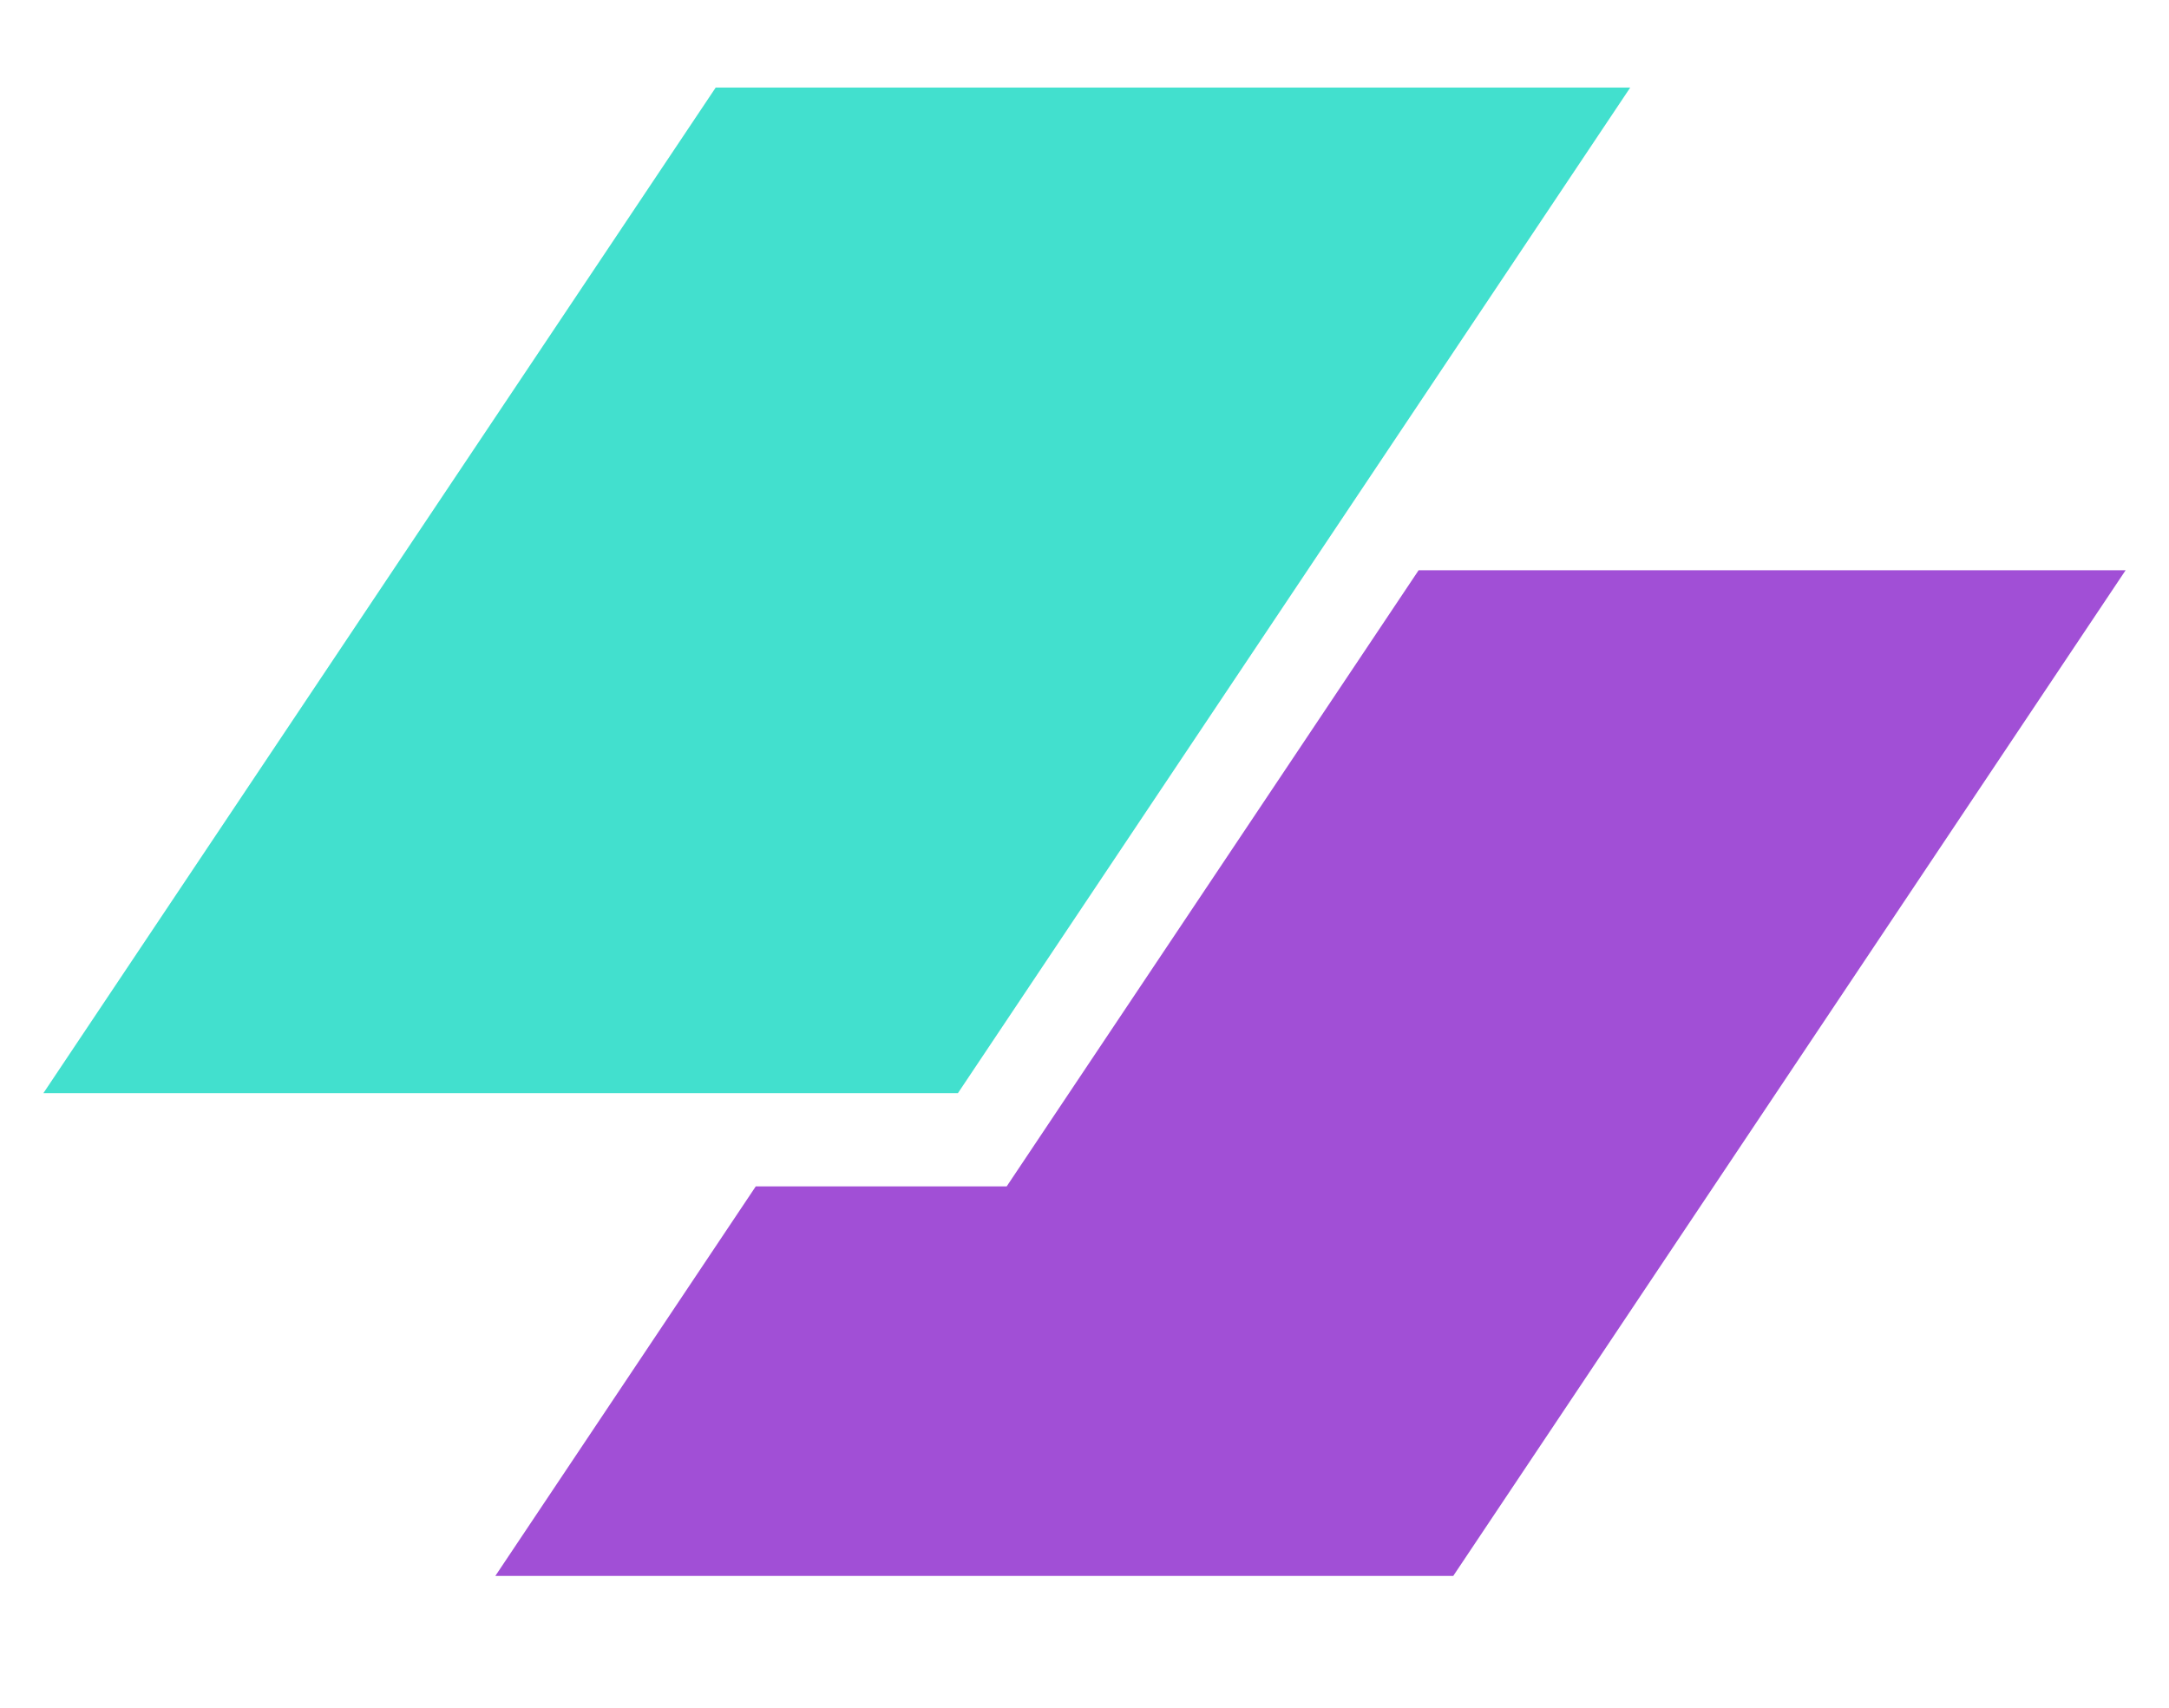
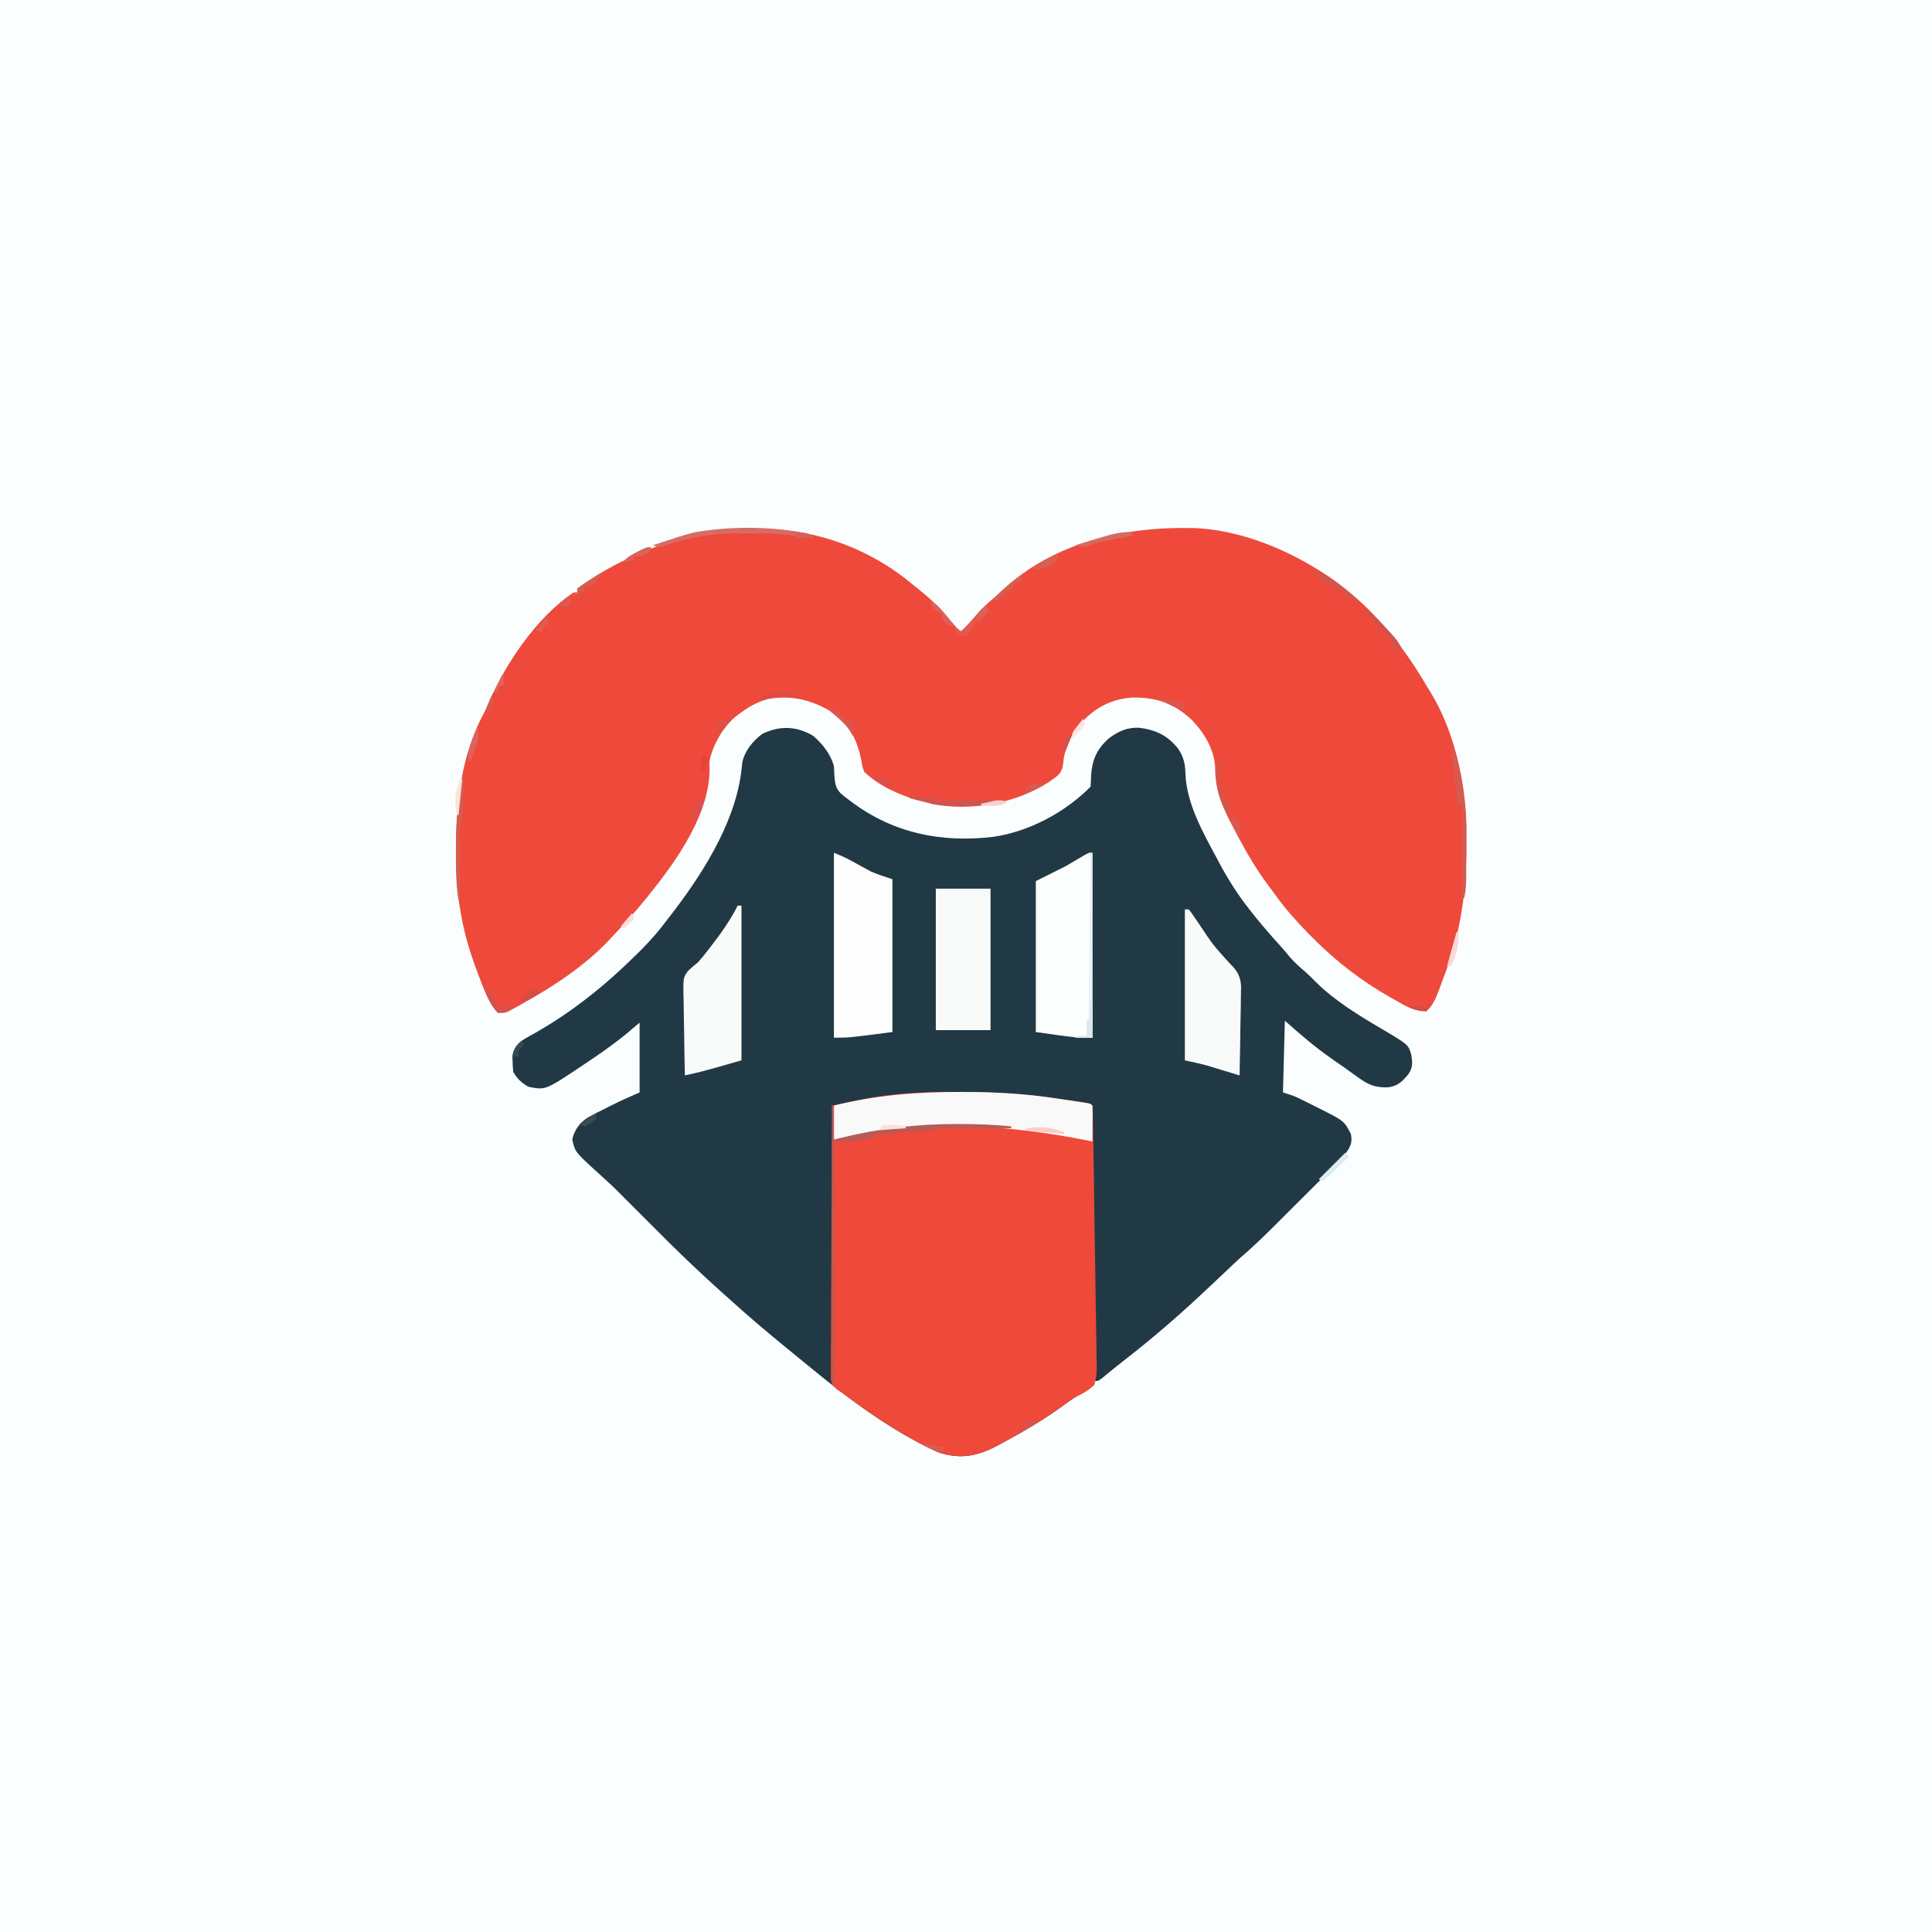
- <svg xmlns="http://www.w3.org/2000/svg" width="47" height="37" viewBox="0 0 47 37" fill="none">
-   <path d="M15.509 1.897H35.326L20.757 23.692H0.94L15.509 1.897Z" fill="#42E0CE" />
-   <path d="M16.377 25.712L10.734 34.154H31.491L46.06 12.359H30.74L21.814 25.712H16.377Z" fill="#A14FD6" />
+ <svg xmlns="http://www.w3.org/2000/svg" version="1.1" width="1024" height="1024">
+   <path d="M0 0 C337.92 0 675.84 0 1024 0 C1024 337.92 1024 675.84 1024 1024 C686.08 1024 348.16 1024 0 1024 C0 686.08 0 348.16 0 0 Z " fill="#FAFEFE" transform="translate(0,0)" />
+   <path d="M0 0 C5.096 4.467 9.076 9.437 11 16 C11.101 17.832 11.183 19.666 11.25 21.5 C11.556 25.372 11.951 27.692 14.625 30.562 C16.04 31.762 17.507 32.899 19 34 C19.503 34.38 20.007 34.76 20.525 35.152 C42.758 51.723 68.162 56.785 95.566 53.531 C114.689 50.685 133.352 40.648 147 27 C147.176 24.984 147.268 22.961 147.312 20.938 C147.847 12.733 150.317 7.205 156.375 1.625 C161.387 -2.272 166.343 -4.583 172.828 -4.281 C181.731 -3.128 187.923 -0.147 193.504 6.898 C196.432 11.387 197.205 14.917 197.312 20.25 C197.923 35.966 206.662 51.373 214 65 C214.536 66.011 214.536 66.011 215.082 67.042 C220.011 76.31 225.408 84.794 232 93 C232.743 93.935 233.485 94.869 234.25 95.832 C238.666 101.313 243.266 106.592 248.012 111.789 C249.596 113.551 251.094 115.331 252.562 117.188 C255.093 120.107 257.783 122.526 260.742 124.996 C262.693 126.728 264.498 128.512 266.32 130.375 C269.677 133.751 273.188 136.716 277 139.562 C277.665 140.062 278.33 140.562 279.015 141.076 C286.08 146.259 293.559 150.75 301.105 155.192 C315.484 163.695 315.484 163.695 317 169 C317.644 173.295 317.918 175.579 315.539 179.262 C312.248 183.13 310.062 185.596 304.827 186.287 C297.744 186.608 293.863 184.784 288.25 180.625 C287.087 179.804 287.087 179.804 285.901 178.967 C284.328 177.852 282.762 176.728 281.203 175.594 C279.24 174.174 277.258 172.795 275.254 171.434 C266.246 165.264 258.168 158.243 250 151 C249.67 163.54 249.34 176.08 249 189 C250.98 189.66 252.96 190.32 255 191 C256.599 191.714 258.183 192.461 259.75 193.242 C260.606 193.669 261.462 194.096 262.344 194.535 C263.22 194.977 264.097 195.419 265 195.875 C265.877 196.309 266.753 196.744 267.656 197.191 C281.405 204.086 281.405 204.086 285 211 C285.651 214.905 285.314 216.48 283.259 219.882 C281.124 222.828 278.93 225.318 276.358 227.885 C275.444 228.802 274.529 229.72 273.586 230.666 C272.594 231.651 271.602 232.636 270.609 233.621 C269.58 234.649 268.551 235.678 267.523 236.706 C265.371 238.857 263.215 241.004 261.057 243.149 C258.311 245.878 255.571 248.614 252.834 251.352 C250.71 253.476 248.583 255.597 246.456 257.717 C245.446 258.724 244.437 259.731 243.428 260.739 C237.784 266.374 232.053 271.808 226 277 C224.643 278.244 223.293 279.495 221.957 280.762 C220.945 281.719 220.945 281.719 219.912 282.696 C219.219 283.353 218.526 284.01 217.812 284.688 C216.321 286.097 214.829 287.506 213.336 288.914 C212.605 289.604 211.873 290.294 211.12 291.005 C203.538 298.14 195.913 305.232 188 312 C187.049 312.819 186.097 313.637 185.117 314.48 C178.318 320.301 171.383 325.914 164.316 331.406 C160.451 334.413 156.666 337.518 152.891 340.637 C151 342 151 342 149 342 C149 342.66 149 343.32 149 344 C147.086 345.375 147.086 345.375 144.375 347 C139.85 349.789 135.534 352.739 131.25 355.875 C121.355 363.038 110.869 369.082 100.125 374.875 C99.448 375.244 98.771 375.614 98.073 375.994 C87.431 381.628 78.795 383.606 67 380 C64.486 378.94 62.106 377.863 59.688 376.625 C59.009 376.28 58.33 375.936 57.631 375.581 C36.947 364.825 17.976 350.751 0 336 C-0.987 335.196 -1.975 334.391 -2.992 333.562 C-4.797 332.09 -6.599 330.615 -8.398 329.137 C-10.15 327.698 -11.906 326.263 -13.664 324.832 C-24.341 316.14 -34.813 307.264 -45 298 C-46.542 296.625 -48.083 295.25 -49.625 293.875 C-61.415 283.251 -72.85 272.292 -84 261 C-85.665 259.332 -87.332 257.665 -89 256 C-89.979 255.021 -90.958 254.042 -91.938 253.062 C-92.44 252.56 -92.943 252.057 -93.461 251.539 C-95.762 249.238 -95.762 249.238 -98.062 246.938 C-98.561 246.44 -99.059 245.943 -99.572 245.43 C-100.857 244.143 -102.134 242.847 -103.41 241.551 C-105.428 239.564 -107.468 237.638 -109.559 235.73 C-110.192 235.151 -110.826 234.572 -111.479 233.975 C-112.777 232.79 -114.079 231.611 -115.385 230.436 C-126.218 220.482 -126.218 220.482 -127.688 213.938 C-126.477 208.765 -123.905 205.276 -119.547 202.357 C-116.61 200.732 -113.64 199.223 -110.625 197.75 C-109.609 197.234 -108.593 196.719 -107.547 196.188 C-102.417 193.603 -97.29 191.267 -92 189 C-92 176.79 -92 164.58 -92 152 C-94.083 153.774 -96.166 155.548 -98.312 157.375 C-105.897 163.657 -113.933 169.181 -122.125 174.625 C-122.717 175.02 -123.309 175.414 -123.918 175.821 C-141.944 187.814 -141.944 187.814 -151 186 C-154.428 183.977 -157.208 181.584 -159 178 C-159.173 176.235 -159.267 174.461 -159.312 172.688 C-159.35 171.743 -159.387 170.798 -159.426 169.824 C-158.86 166.073 -157.694 164.664 -155 162 C-152.594 160.343 -150.064 158.959 -147.5 157.562 C-127.336 146.11 -109.981 132.078 -93.562 115.812 C-92.721 114.981 -91.88 114.149 -91.014 113.292 C-85.894 108.145 -81.331 102.821 -77 97 C-75.869 95.532 -74.738 94.065 -73.605 92.598 C-56.864 70.531 -39.709 42.771 -37.652 14.594 C-36.495 8.218 -32.141 2.864 -27 -1 C-17.855 -5.53 -8.751 -5.187 0 0 Z " fill="#213945" transform="translate(431,390)" />
+   <path d="M0 0 C0.98 0.785 1.959 1.57 2.969 2.379 C8.888 7.151 14.201 12.078 19 18 C20.143 19.336 21.288 20.67 22.438 22 C23.283 22.99 24.129 23.98 25 25 C27.935 22.154 30.668 19.243 33.312 16.125 C36.291 12.69 39.45 9.702 42.922 6.773 C44.316 5.584 45.681 4.358 47.016 3.102 C74.67 -22.811 112.135 -30.989 148.907 -30.119 C171.088 -29.268 194.205 -20.497 213 -9 C214.057 -8.366 215.114 -7.732 216.203 -7.078 C239.897 7.932 257.793 29.06 271.833 53.023 C272.779 54.625 273.758 56.208 274.746 57.785 C286.919 78.074 293.011 105.423 293.238 128.941 C293.248 129.778 293.258 130.615 293.268 131.477 C293.502 156.631 291.588 179.186 283 203 C282.707 203.82 282.413 204.64 282.111 205.485 C281.217 207.955 280.302 210.417 279.375 212.875 C278.96 213.99 278.96 213.99 278.536 215.128 C276.923 219.261 275.417 223.038 272 226 C265.681 226.251 260.736 223.056 255.375 220 C254.493 219.505 253.612 219.01 252.704 218.501 C237.665 209.945 224.255 199.649 212.062 187.375 C211.189 186.498 210.316 185.62 209.417 184.716 C203.173 178.363 197.41 171.861 192.191 164.645 C190.96 162.945 189.701 161.269 188.438 159.594 C182.147 151.15 176.883 142.318 172 133 C171.523 132.11 171.046 131.221 170.554 130.304 C164.704 119.305 160.026 110.032 160.078 97.449 C159.857 87.686 154.523 78.8 147.965 71.84 C138.378 62.794 128.97 59.463 115.961 59.727 C104.861 60.493 96.55 65.075 89.031 73.102 C83.854 79.31 80.161 86.153 79.562 94.312 C79.017 97.887 78.558 99.415 75.797 101.727 C74.907 102.357 74.907 102.357 74 103 C73.242 103.544 72.484 104.088 71.703 104.648 C54.436 115.818 30.764 120.023 10.562 116.25 C9.035 115.859 7.514 115.441 6 115 C5.014 114.755 4.028 114.51 3.012 114.258 C-7.243 111.482 -18.309 106.499 -26 99 C-26.969 96.117 -26.969 96.117 -27.5 92.875 C-29.576 82.634 -33.492 74.384 -42 68 C-53.337 61.157 -63.509 58.288 -76.824 60.461 C-83.011 62.112 -87.987 65.065 -93 69 C-93.617 69.48 -94.235 69.959 -94.871 70.453 C-100.995 75.854 -106.778 85.785 -108 94 C-107.977 95.005 -107.954 96.011 -107.93 97.047 C-107.582 120.601 -124.714 145.215 -139 163 C-140.104 164.4 -140.104 164.4 -141.23 165.828 C-147.176 173.186 -153.502 180.133 -160 187 C-160.638 187.681 -161.276 188.361 -161.934 189.062 C-174.759 202.349 -190.753 212.897 -206.812 221.812 C-207.762 222.347 -208.711 222.881 -209.689 223.431 C-211.028 224.155 -211.028 224.155 -212.395 224.895 C-213.187 225.326 -213.98 225.758 -214.796 226.202 C-217.383 227.139 -218.488 227.069 -221 226 C-225.063 221.068 -227.152 215.226 -229.438 209.312 C-229.831 208.295 -230.225 207.278 -230.631 206.23 C-233.008 199.955 -235.151 193.673 -236.875 187.188 C-237.053 186.522 -237.232 185.857 -237.416 185.171 C-241.061 170.52 -242.528 156.18 -242.375 141.125 C-242.37 140.294 -242.365 139.463 -242.36 138.607 C-242.194 114.998 -239.342 90.283 -228.107 69.1 C-226.87 66.823 -226.87 66.823 -225.562 63.625 C-216.236 41.987 -199.915 17.427 -180 4 C-179.34 4 -178.68 4 -178 4 C-178 3.34 -178 2.68 -178 2 C-176.649 0.83 -176.649 0.83 -174.73 -0.469 C-173.66 -1.194 -173.66 -1.194 -172.567 -1.935 C-120.063 -36.466 -50.774 -42.514 0 0 Z " fill="#EE493A" transform="translate(484,310)" />
+   <path d="M0 0 C1.261 0.001 1.261 0.001 2.547 0.002 C18.839 0.046 34.815 0.953 50.928 3.407 C53.237 3.758 55.547 4.096 57.857 4.434 C59.331 4.653 60.804 4.873 62.277 5.094 C62.966 5.195 63.654 5.296 64.363 5.4 C69.134 6.134 69.134 6.134 70.25 7.25 C70.383 9.144 70.446 11.043 70.482 12.942 C70.508 14.178 70.534 15.415 70.56 16.689 C70.584 18.072 70.607 19.455 70.63 20.838 C70.657 22.285 70.685 23.732 70.713 25.179 C70.963 38.405 71.137 51.633 71.293 64.86 C71.41 74.64 71.562 84.417 71.762 94.196 C71.898 101.069 71.993 107.941 72.057 114.815 C72.096 118.922 72.154 123.026 72.258 127.131 C72.356 130.998 72.401 134.861 72.406 138.729 C72.417 140.146 72.447 141.562 72.497 142.977 C72.644 147.284 72.604 151.14 71.25 155.25 C67.95 158.479 64.397 160.303 60.25 162.25 C59.023 163.066 57.815 163.914 56.641 164.805 C45.736 172.861 34.303 179.694 22.375 186.125 C21.698 186.494 21.021 186.864 20.323 187.244 C9.681 192.878 1.045 194.856 -10.75 191.25 C-13.264 190.19 -15.644 189.113 -18.062 187.875 C-18.741 187.53 -19.42 187.186 -20.119 186.831 C-35.096 179.043 -49.242 169.345 -62.75 159.25 C-63.6 158.688 -64.451 158.125 -65.327 157.546 C-67.75 155.25 -67.75 155.25 -68.365 152.446 C-68.361 151.359 -68.356 150.271 -68.351 149.15 C-68.358 147.9 -68.365 146.649 -68.372 145.36 C-68.354 143.977 -68.336 142.593 -68.318 141.21 C-68.316 139.751 -68.317 138.293 -68.32 136.834 C-68.321 132.875 -68.292 128.917 -68.257 124.959 C-68.226 120.822 -68.223 116.684 -68.217 112.547 C-68.201 104.713 -68.16 96.879 -68.11 89.045 C-68.054 80.126 -68.027 71.208 -68.002 62.289 C-67.949 43.942 -67.861 25.596 -67.75 7.25 C-64.721 6.602 -61.691 5.959 -58.661 5.315 C-57.81 5.133 -56.959 4.951 -56.082 4.764 C-49.437 3.356 -42.819 2.223 -36.062 1.5 C-34.925 1.378 -33.787 1.256 -32.614 1.13 C-21.748 0.107 -10.907 -0.013 0 0 Z " fill="#EE4939" transform="translate(508.75,578.75)" />
+   <path d="M0 0 C3.19 1.276 5.94 2.428 8.891 4.059 C9.956 4.638 9.956 4.638 11.043 5.229 C12.501 6.027 13.956 6.829 15.41 7.635 C16.126 8.022 16.841 8.409 17.578 8.809 C18.211 9.157 18.845 9.506 19.497 9.865 C23.208 11.548 27.135 12.712 31 14 C31 40.73 31 67.46 31 95 C8 98 8 98 0 98 C0 65.66 0 33.32 0 0 Z " fill="#FDFDFD" transform="translate(442,452)" />
+   <path d="M0 0 C0 32.34 0 64.68 0 98 C-9 98 -9 98 -30 95 C-30 68.6 -30 42.2 -30 15 C-24.72 12.36 -19.44 9.72 -14 7 C-9.109 4.159 -9.109 4.159 -4.258 1.25 C-2 0 -2 0 0 0 Z " fill="#FCFDFD" transform="translate(579,452)" />
+   <path d="M0 0 C0.84 0.001 1.681 0.001 2.547 0.002 C18.839 0.046 34.815 0.953 50.928 3.407 C53.237 3.758 55.547 4.096 57.857 4.434 C59.331 4.653 60.804 4.873 62.277 5.094 C62.966 5.195 63.654 5.296 64.363 5.4 C69.134 6.134 69.134 6.134 70.25 7.25 C70.337 8.666 70.357 10.086 70.348 11.504 C70.344 12.358 70.341 13.212 70.338 14.092 C70.33 14.99 70.321 15.887 70.312 16.812 C70.308 17.714 70.303 18.616 70.299 19.545 C70.287 21.78 70.271 24.015 70.25 26.25 C69.579 26.114 68.907 25.978 68.216 25.839 C25.183 17.242 -17.131 14.637 -60.145 24.48 C-63.75 25.25 -63.75 25.25 -66.75 25.25 C-66.75 19.31 -66.75 13.37 -66.75 7.25 C-44.647 1.724 -22.717 -0.026 0 0 Z " fill="#FAF9F9" transform="translate(508.75,578.75)" />
+   <path d="M0 0 C9.57 0 19.14 0 29 0 C29 24.75 29 49.5 29 75 C19.43 75 9.86 75 0 75 C0 50.25 0 25.5 0 0 Z " fill="#F9FBFB" transform="translate(496,471)" />
+   <path d="M0 0 C0.66 0 1.32 0 2 0 C2 27.06 2 54.12 2 82 C-19 88 -19 88 -28 90 C-28.178 82.581 -28.3 75.162 -28.385 67.74 C-28.42 65.217 -28.467 62.695 -28.528 60.172 C-28.613 56.54 -28.653 52.91 -28.684 49.277 C-28.72 48.154 -28.756 47.031 -28.793 45.874 C-28.797 38.164 -28.797 38.164 -26.493 34.798 C-24.744 33.05 -22.931 31.539 -21 30 C-19.107 27.889 -17.364 25.676 -15.625 23.438 C-15.162 22.846 -14.7 22.255 -14.223 21.646 C-9.012 14.877 -3.828 7.656 0 0 Z " fill="#F9FBFB" transform="translate(391,480)" />
+   <path d="M0 0 C0.66 0 1.32 0 2 0 C3.202 1.402 3.202 1.402 4.539 3.367 C5.033 4.083 5.527 4.799 6.036 5.537 C6.561 6.309 7.085 7.08 7.625 7.875 C14.91 18.841 14.91 18.841 23.704 28.546 C27.657 32.393 29.467 35.199 29.795 40.773 C29.794 42.974 29.755 45.175 29.684 47.375 C29.674 48.54 29.664 49.705 29.654 50.906 C29.615 54.605 29.527 58.301 29.438 62 C29.402 64.517 29.37 67.034 29.342 69.551 C29.265 75.702 29.148 81.851 29 88 C28.441 87.829 27.883 87.657 27.307 87.481 C24.726 86.692 22.145 85.909 19.562 85.125 C18.684 84.856 17.806 84.586 16.9 84.309 C16.027 84.044 15.154 83.78 14.254 83.508 C13.068 83.146 13.068 83.146 11.858 82.778 C7.941 81.712 3.963 80.881 0 80 C0 53.6 0 27.2 0 0 Z " fill="#F9FBFB" transform="translate(628,482)" />
+   <path d="M0 0 C0.33 0 0.66 0 1 0 C1 5.94 1 11.88 1 18 C2.965 17.511 2.965 17.511 4.969 17.012 C25.256 12.09 44.898 9.732 65.75 9.75 C66.519 9.751 67.289 9.751 68.081 9.752 C77.092 9.778 86.03 10.067 95 11 C95 11.33 95 11.66 95 12 C93.794 11.995 92.587 11.99 91.344 11.984 C86.884 11.966 82.425 11.955 77.965 11.945 C76.032 11.94 74.099 11.933 72.165 11.925 C69.393 11.912 66.62 11.907 63.848 11.902 C62.978 11.897 62.108 11.892 61.212 11.887 C59.141 11.887 57.07 11.938 55 12 C54.67 12.33 54.34 12.66 54 13 C51.038 13.212 48.091 13.377 45.125 13.5 C43.482 13.569 41.838 13.642 40.195 13.719 C39.463 13.749 38.731 13.779 37.977 13.811 C35.789 13.946 35.789 13.946 33 15 C31.272 15.068 29.542 15.085 27.812 15.062 C26.911 15.053 26.01 15.044 25.082 15.035 C24.395 15.024 23.708 15.012 23 15 C23 15.66 23 16.32 23 17 C22.374 17.061 21.747 17.121 21.102 17.184 C19.876 17.309 19.876 17.309 18.625 17.438 C17.813 17.519 17.001 17.6 16.164 17.684 C13.957 17.891 13.957 17.891 12 19 C8.37 19 4.74 19 1 19 C1 61.57 1 104.14 1 148 C0.67 148 0.34 148 0 148 C0 99.16 0 50.32 0 0 Z " fill="#B65A56" transform="translate(441,586)" />
+   <path d="M0 0 C0.898 0.126 1.797 0.252 2.722 0.382 C9.038 1.359 9.038 1.359 12.438 3.625 C10.792 3.652 9.146 3.671 7.5 3.688 C6.125 3.705 6.125 3.705 4.723 3.723 C2.438 3.625 2.438 3.625 1.438 2.625 C-7.231 1.072 -16.28 1.343 -25.062 1.312 C-25.817 1.31 -26.571 1.307 -27.347 1.304 C-41.035 1.291 -52.983 2.975 -65.938 7.438 C-69.504 8.606 -70.237 8.702 -73.562 7.625 C-52.577 0.71 -52.577 0.71 -43.562 -0.375 C-42.696 -0.485 -41.83 -0.594 -40.938 -0.707 C-27.281 -2.13 -13.586 -1.916 0 0 Z " fill="#D66D64" transform="translate(419.5625,281.375)" />
+   <path d="M0 0 C0.66 0 1.32 0 2 0 C2 32.34 2 64.68 2 98 C-0.97 98 -3.94 98 -7 98 C-7 97.67 -7 97.34 -7 97 C-5.02 97 -3.04 97 -1 97 C-1 94.36 -1 91.72 -1 89 C-0.67 89 -0.34 89 0 89 C0.33 60.29 0.66 31.58 1 2 C0.34 1.67 -0.32 1.34 -1 1 C-0.67 0.67 -0.34 0.34 0 0 Z " fill="#E6F2F9" transform="translate(577,452)" />
+   <path d="M0 0 C1.964 2.946 2.526 4.652 3.254 8.043 C3.469 9.035 3.683 10.027 3.904 11.049 C4.122 12.085 4.339 13.12 4.562 14.188 C4.784 15.204 5.005 16.22 5.232 17.268 C7.124 26.118 8.155 34.537 8.133 43.574 C8.134 44.461 8.135 45.348 8.136 46.262 C8.136 48.123 8.135 49.985 8.13 51.846 C8.125 54.69 8.13 57.533 8.137 60.377 C8.136 62.193 8.135 64.008 8.133 65.824 C8.135 66.67 8.137 67.516 8.139 68.388 C8.123 72.391 7.997 76.093 7 80 C6.67 80 6.34 80 6 80 C6 63.83 6 47.66 6 31 C5.34 31 4.68 31 4 31 C2.605 20.674 1.277 10.341 0 0 Z " fill="#D25C53" transform="translate(769,396)" />
+   <path d="M0 0 C0.33 0 0.66 0 1 0 C0.861 3.938 0.713 7.875 0.562 11.812 C0.523 12.932 0.484 14.052 0.443 15.205 C0.401 16.278 0.36 17.351 0.316 18.457 C0.28 19.447 0.243 20.437 0.205 21.456 C0 24 0 24 -1 27 C-1.085 29.877 -1.116 32.729 -1.098 35.605 C-1.096 36.445 -1.095 37.284 -1.093 38.149 C-1.088 40.828 -1.075 43.508 -1.062 46.188 C-1.057 48.005 -1.053 49.822 -1.049 51.639 C-1.038 56.092 -1.021 60.546 -1 65 C-1.33 65 -1.66 65 -2 65 C-2.836 59.884 -3.172 54.894 -3.203 49.707 C-3.21 48.926 -3.217 48.146 -3.224 47.342 C-3.241 44.832 -3.247 42.322 -3.25 39.812 C-3.252 38.963 -3.255 38.113 -3.257 37.237 C-3.27 24.599 -2.676 12.394 0 0 Z " fill="#D65B4F" transform="translate(245,412)" />
+   <path d="M0 0 C2.25 0.141 4.5 0.288 6.75 0.438 C8.629 0.559 8.629 0.559 10.547 0.684 C14 1 14 1 15.781 1.514 C18.863 2.189 21.8 2.111 24.953 2.098 C25.943 2.096 25.943 2.096 26.954 2.093 C29.053 2.088 31.151 2.075 33.25 2.062 C34.677 2.057 36.104 2.053 37.531 2.049 C41.021 2.038 44.51 2.021 48 2 C41.672 5.317 35.248 5.194 28.25 5.188 C27.358 5.187 26.465 5.186 25.546 5.185 C19.48 5.129 13.859 4.649 8 3 C6.459 2.624 4.917 2.249 3.375 1.875 C2.261 1.586 1.147 1.298 0 1 C0 0.67 0 0.34 0 0 Z " fill="#D0544D" transform="translate(482,422)" />
+   <path d="M0 0 C0.33 0.99 0.66 1.98 1 3 C-1.312 6.188 -1.312 6.188 -4 9 C-4.66 9 -5.32 9 -6 9 C-6.268 9.598 -6.536 10.196 -6.812 10.812 C-8.041 13.076 -8.89 14.515 -11 16 C-13.688 15.688 -13.688 15.688 -16 15 C-16.33 13.68 -16.66 12.36 -17 11 C-15.68 11.99 -14.36 12.98 -13 14 C-12.229 13.073 -11.458 12.146 -10.664 11.191 C-9.651 9.982 -8.638 8.772 -7.625 7.562 C-7.117 6.951 -6.609 6.339 -6.086 5.709 C-2.227 1.113 -2.227 1.113 0 0 Z " fill="#E15A4D" transform="translate(523,321)" />
+   <path d="M0 0 C8.964 3.89 16.216 10.026 23 17 C22.34 17.33 21.68 17.66 21 18 C21 17.34 21 16.68 21 16 C19.68 15.67 18.36 15.34 17 15 C17 14.34 17 13.68 17 13 C16.34 13 15.68 13 15 13 C15 12.34 15 11.68 15 11 C14.165 10.845 14.165 10.845 13.312 10.688 C9.444 9.537 6.335 7.224 3 5 C3 4.34 3 3.68 3 3 C2.01 2.67 1.02 2.34 0 2 C0 1.34 0 0.68 0 0 Z " fill="#D25650" transform="translate(697,302)" />
+   <path d="M0 0 C4.654 3.723 8.776 7.754 12.812 12.125 C13.292 12.64 13.772 13.154 14.267 13.685 C16.651 16.299 18.64 18.715 20 22 C18.68 22 17.36 22 16 22 C15.771 21.29 15.541 20.579 15.305 19.848 C13.732 16.414 11.705 14.189 9.125 11.438 C8.261 10.508 7.398 9.579 6.508 8.621 C4.933 6.975 3.327 5.358 1.68 3.785 C0 2 0 2 0 0 Z " fill="#D1524C" transform="translate(723,322)" />
+   <path d="M0 0 C0 0.66 0 1.32 0 2 C-0.862 2.166 -0.862 2.166 -1.741 2.335 C-4.37 2.844 -6.997 3.36 -9.625 3.875 C-10.529 4.049 -11.432 4.223 -12.363 4.402 C-16.159 5.15 -19.742 5.909 -23.398 7.195 C-26.223 8.069 -27.254 7.822 -30 7 C-26.772 6.017 -23.542 5.039 -20.312 4.062 C-19.4 3.785 -18.488 3.507 -17.549 3.221 C-16.663 2.953 -15.776 2.686 -14.863 2.41 C-14.052 2.164 -13.24 1.918 -12.404 1.664 C-8.191 0.5 -4.376 -0.125 0 0 Z " fill="#D56A61" transform="translate(600,282)" />
+   <path d="M0 0 C0.66 0 1.32 0 2 0 C2.672 1.289 3.337 2.581 4 3.875 C4.371 4.594 4.742 5.314 5.125 6.055 C6 8 6 8 6 10 C9.3 9.67 12.6 9.34 16 9 C12.375 11.718 11.191 12.418 7 13 C3.303 8.92 1.741 5.136 0 0 Z " fill="#D0534F" transform="translate(257,524)" />
+   <path d="M0 0 C0.33 0 0.66 0 1 0 C1 6.27 1 12.54 1 19 C-1.97 19 -4.94 19 -8 19 C-8 18.67 -8 18.34 -8 18 C-6.02 18 -4.04 18 -2 18 C-2 15.36 -2 12.72 -2 10 C-1.67 10 -1.34 10 -1 10 C-0.67 6.7 -0.34 3.4 0 0 Z " fill="#DEE8EC" transform="translate(578,531)" />
+   <path d="M0 0 C0.33 0 0.66 0 1 0 C1.014 0.978 1.028 1.957 1.043 2.965 C1.309 10.273 1.656 16.029 6.039 22.168 C7 24 7 24 6.648 26.238 C6.434 26.82 6.22 27.401 6 28 C-0.07 18.462 -0.748 10.911 0 0 Z " fill="#D0574B" transform="translate(645,404)" />
+   <path d="M0 0 C0.66 0.66 1.32 1.32 2 2 C-2.474 6.596 -7.081 10.884 -12 15 C-12.66 14.67 -13.32 14.34 -14 14 C-9.38 9.38 -4.76 4.76 0 0 Z " fill="#DBEBF1" transform="translate(713,611)" />
+   <path d="M0 0 C0.33 0.66 0.66 1.32 1 2 C0.34 2 -0.32 2 -1 2 C-1.227 2.639 -1.454 3.279 -1.688 3.938 C-3 6 -3 6 -5.625 6.75 C-6.801 6.874 -6.801 6.874 -8 7 C-8 7.66 -8 8.32 -8 9 C-10.375 10.688 -10.375 10.688 -13 12 C-13.66 11.67 -14.32 11.34 -15 11 C-14.01 10.67 -13.02 10.34 -12 10 C-12 9.34 -12 8.68 -12 8 C-10.026 6.537 -8.068 5.193 -6 3.875 C-5.428 3.502 -4.855 3.13 -4.266 2.746 C-2.848 1.824 -1.424 0.911 0 0 Z " fill="#D85C4D" transform="translate(318,304)" />
+   <path d="M0 0 C0.33 0 0.66 0 1 0 C1.373 6.971 0.146 11.708 -3 18 C-3.66 18 -4.32 18 -5 18 C-3.37 11.989 -1.729 5.983 0 0 Z " fill="#FAD8D7" transform="translate(772,494)" />
+   <path d="M0 0 C0.33 0.99 0.66 1.98 1 3 C-0.65 3.66 -2.3 4.32 -4 5 C-4 5.66 -4 6.32 -4 7 C-5.979 8.364 -7.982 9.694 -10 11 C-11.794 12.624 -11.794 12.624 -13 14 C-13.66 13.67 -14.32 13.34 -15 13 C-10.358 8.097 -5.507 3.905 0 0 Z " fill="#D75C51" transform="translate(541,305)" />
+   <path d="M0 0 C1.981 6.509 -1.651 12.915 -4 19 C-5.793 14.833 -4.012 11.253 -2.562 7.25 C-2.198 6.204 -2.198 6.204 -1.826 5.137 C-1.227 3.421 -0.615 1.71 0 0 Z " fill="#D9665D" transform="translate(253,385)" />
+   <path d="M0 0 C-1.205 3.616 -2.072 3.947 -5.312 5.75 C-6.482 6.423 -6.482 6.423 -7.676 7.109 C-10.303 8.116 -11.409 7.972 -14 7 C-12.045 5.828 -10.086 4.663 -8.125 3.5 C-7.034 2.85 -5.944 2.201 -4.82 1.531 C-2 0 -2 0 0 0 Z " fill="#D86156" transform="translate(561,294)" />
+   <path d="M0 0 C3.984 1.328 6.106 3.01 9 6 C9.99 6.33 10.98 6.66 12 7 C13.608 9.331 14.095 10.428 13.625 13.25 C13.419 13.828 13.213 14.405 13 15 C12.526 14.175 12.051 13.35 11.562 12.5 C8.957 8.53 5.427 5.684 1.828 2.637 C1.225 2.097 0.622 1.556 0 1 C0 0.67 0 0.34 0 0 Z " fill="#DA574C" transform="translate(439,375)" />
+   <path d="M0 0 C0 0.66 0 1.32 0 2 C-3.367 4.432 -4.734 5 -9 5 C-9 5.66 -9 6.32 -9 7 C-10.98 7.33 -12.96 7.66 -15 8 C-12.618 5.319 -10.145 3.886 -6.938 2.312 C-5.621 1.657 -5.621 1.657 -4.277 0.988 C-2 0 -2 0 0 0 Z " fill="#D86358" transform="translate(345,290)" />
+   <path d="M0 0 C0 0.33 0 0.66 0 1 C-6.69 0.476 -13.349 -0.105 -20 -1 C-20 -1.33 -20 -1.66 -20 -2 C-12.41 -3.075 -7.282 -2.54 0 0 Z " fill="#FBCEC5" transform="translate(564,600)" />
+   <path d="M0 0 C0.33 0 0.66 0 1 0 C0.378 6.339 -0.285 12.671 -1 19 C-1.33 19 -1.66 19 -2 19 C-3.114 11.699 -3.174 6.73 0 0 Z " fill="#FDE3DC" transform="translate(244,413)" />
+   <path d="M0 0 C3.382 1.127 4.241 2.142 6.5 4.812 C7.088 5.5 7.676 6.187 8.281 6.895 C9.911 8.892 11.471 10.925 13 13 C10.202 12.614 9.179 12.199 7.25 10.062 C6 8 6 8 6 6 C5.381 5.753 4.763 5.505 4.125 5.25 C1.649 3.794 1.049 2.622 0 0 Z " fill="#DB6259" transform="translate(493,319)" />
+   <path d="M0 0 C-1.443 3.366 -3.333 5.51 -6 8 C-6.33 6.02 -6.66 4.04 -7 2 C-4.353 0.539 -3.106 0 0 0 Z " fill="#DE5046" transform="translate(387,381)" />
+   <path d="M0 0 C4.485 0.656 8.669 1.701 13 3 C13 4.32 13 5.64 13 7 C8.502 5.313 4.271 3.183 0 1 C0 0.67 0 0.34 0 0 Z " fill="#DB554E" transform="translate(615,370)" />
+   <path d="M0 0 C0.741 0.009 1.481 0.018 2.244 0.027 C4.059 0.051 5.873 0.087 7.688 0.125 C7.688 0.455 7.688 0.785 7.688 1.125 C6.842 1.174 5.996 1.223 5.125 1.273 C-1.26 1.694 -7.17 2.319 -13.312 4.125 C-13.312 3.465 -13.312 2.805 -13.312 2.125 C-8.902 -0.084 -4.823 -0.112 0 0 Z " fill="#DC4D43" transform="translate(417.3125,366.875)" />
+   <path d="M0 0 C0.66 0.99 1.32 1.98 2 3 C1.102 5.699 1.102 5.699 -0.375 8.688 C-0.857 9.681 -1.339 10.675 -1.836 11.699 C-2.22 12.458 -2.604 13.218 -3 14 C-4.45 9.228 -2.966 6.04 -0.875 1.625 C-0.586 1.089 -0.297 0.552 0 0 Z " fill="#DD4E4F" transform="translate(371,422)" />
+   <path d="M0 0 C0.99 0.33 1.98 0.66 3 1 C4.643 5.355 5.145 7.42 4 12 C2.35 8.37 0.7 4.74 -1 1 C-0.67 0.67 -0.34 0.34 0 0 Z " fill="#D9594D" transform="translate(653,433)" />
+   <path d="M0 0 C-4.95 2.475 -4.95 2.475 -10 5 C-10.33 4.34 -10.66 3.68 -11 3 C-10.34 3 -9.68 3 -9 3 C-9 2.34 -9 1.68 -9 1 C-5.195 -0.797 -4.294 -1.073 0 0 Z " fill="#D65A51" transform="translate(553,416)" />
+   <path d="M0 0 C1.454 0.031 1.454 0.031 2.938 0.062 C0.057 2.463 -2.627 4.535 -6.062 6.062 C-3.76 0.077 -3.76 0.077 0 0 Z " fill="#DA514F" transform="translate(547.0625,752.9375)" />
+   <path d="M0 0 C0.33 1.32 0.66 2.64 1 4 C0.34 4 -0.32 4 -1 4 C-1.66 5.32 -2.32 6.64 -3 8 C-3.99 7.67 -4.98 7.34 -6 7 C-4.02 4.69 -2.04 2.38 0 0 Z " fill="#E05E50" transform="translate(290,327)" />
+   <path d="M0 0 C0.722 0.144 1.444 0.289 2.188 0.438 C3.58 0.716 3.58 0.716 5 1 C6.667 1.333 8.333 1.667 10 2 C10 2.99 10 3.98 10 5 C8.518 4.551 7.039 4.09 5.562 3.625 C4.739 3.37 3.915 3.115 3.066 2.852 C1 2 1 2 0 0 Z " fill="#D85B55" transform="translate(490,765)" />
+   <path d="M0 0 C0.66 0 1.32 0 2 0 C1.34 1.32 0.68 2.64 0 4 C-6.75 3.25 -6.75 3.25 -9 1 C-6.03 1.33 -3.06 1.66 0 2 C0 1.34 0 0.68 0 0 Z " fill="#D24D46" transform="translate(756,532)" />
+   <path d="M0 0 C1.98 0 3.96 0 6 0 C2.491 3.096 -0.492 4.742 -5 6 C-5 5.34 -5 4.68 -5 4 C-4.361 3.711 -3.721 3.422 -3.062 3.125 C-0.848 2.172 -0.848 2.172 0 0 Z " fill="#D14E46" transform="translate(281,525)" />
+   <path d="M0 0 C1.438 0.115 2.876 0.242 4.312 0.375 C5.513 0.479 5.513 0.479 6.738 0.586 C9 1 9 1 12 3 C10.376 3.081 8.75 3.139 7.125 3.188 C5.768 3.24 5.768 3.24 4.383 3.293 C3.203 3.148 3.203 3.148 2 3 C1.34 2.01 0.68 1.02 0 0 Z " fill="#D8605A" transform="translate(420,282)" />
+   <path d="M0 0 C0 0.33 0 0.66 0 1 C-4.62 1.33 -9.24 1.66 -14 2 C-13 0 -13 0 -10.938 -0.688 C-7.11 -1.095 -3.804 -0.58 0 0 Z " fill="#FDE1D9" transform="translate(480,597)" />
+   <path d="M0 0 C0.33 0.99 0.66 1.98 1 3 C-0.434 5.043 -0.434 5.043 -2.438 7.188 C-3.096 7.903 -3.755 8.618 -4.434 9.355 C-4.951 9.898 -5.467 10.441 -6 11 C-6 7.394 -5.183 6.587 -3 3.812 C-2.443 3.097 -1.886 2.382 -1.312 1.645 C-0.879 1.102 -0.446 0.559 0 0 Z " fill="#FFE3E0" transform="translate(574,381)" />
+   <path d="M0 0 C0 0.99 0 1.98 0 3 C-2.812 5.25 -2.812 5.25 -6 7 C-6.99 6.67 -7.98 6.34 -9 6 C-6.03 4.02 -3.06 2.04 0 0 Z " fill="#394C54" transform="translate(316,590)" />
+   <path d="M0 0 C-3.212 1.906 -5.539 2.223 -9.25 2.125 C-10.142 2.107 -11.034 2.089 -11.953 2.07 C-12.966 2.036 -12.966 2.036 -14 2 C-14 1.67 -14 1.34 -14 1 C-12.419 0.635 -10.835 0.283 -9.25 -0.062 C-8.368 -0.26 -7.487 -0.457 -6.578 -0.66 C-4.013 -0.998 -2.429 -0.812 0 0 Z " fill="#F9CFCD" transform="translate(534,425)" />
+   <path d="M0 0 C0.33 1.32 0.66 2.64 1 4 C-2 6 -2 6 -4.188 5.625 C-4.786 5.419 -5.384 5.213 -6 5 C-4.02 3.35 -2.04 1.7 0 0 Z " fill="#DE594C" transform="translate(302,316)" />
+   <path d="M0 0 C0.66 0.33 1.32 0.66 2 1 C1.258 1.897 1.258 1.897 0.5 2.812 C-1.283 4.97 -1.283 4.97 -1 8 C-1.99 8 -2.98 8 -4 8 C-3.502 4.312 -2.899 2.395 0 0 Z " fill="#324B52" transform="translate(276,552)" />
+   <path d="M0 0 C3.793 1.002 6.715 1.81 10 4 C10 4.66 10 5.32 10 6 C5.569 4.792 3.019 3.483 0 0 Z " fill="#D4524D" transform="translate(462,411)" />
+   <path d="M0 0 C0.66 0.33 1.32 0.66 2 1 C0.68 4.3 -0.64 7.6 -2 11 C-3.105 6.58 -2.644 5.11 -1 1 C-0.67 0.67 -0.34 0.34 0 0 Z " fill="#D6504C" transform="translate(566,389)" />
+   <path d="M0 0 C0.33 0.99 0.66 1.98 1 3 C-0.65 4.32 -2.3 5.64 -4 7 C-3.688 4.625 -3.688 4.625 -3 2 C-2.01 1.34 -1.02 0.68 0 0 Z " fill="#DF6056" transform="translate(523,321)" />
+   <path d="M0 0 C0.33 0.99 0.66 1.98 1 3 C-0.65 4.65 -2.3 6.3 -4 8 C-4.66 7.67 -5.32 7.34 -6 7 C-4.02 4.69 -2.04 2.38 0 0 Z " fill="#FDDBDB" transform="translate(335,484)" />
+   <path d="M0 0 C0.66 0.66 1.32 1.32 2 2 C1.75 5.062 1.75 5.062 1 8 C0.01 8.495 0.01 8.495 -1 9 C-1.098 2.848 -1.098 2.848 -1 1 C-0.67 0.67 -0.34 0.34 0 0 Z " fill="#E64337" transform="translate(373,400)" />
+   <path d="M0 0 C1.255 3.766 0.371 5.372 -1 9 C-1.66 9 -2.32 9 -3 9 C-2.443 5.656 -1.648 2.967 0 0 Z " fill="#D55B4F" transform="translate(261,368)" />
+   <path d="M0 0 C0.33 0 0.66 0 1 0 C1 1.65 1 3.3 1 5 C0.01 5.33 -0.98 5.66 -2 6 C-2 6.99 -2 7.98 -2 9 C-2.66 9 -3.32 9 -4 9 C-2.801 5.917 -1.523 2.937 0 0 Z " fill="#DC675D" transform="translate(266,358)" />
</svg>
